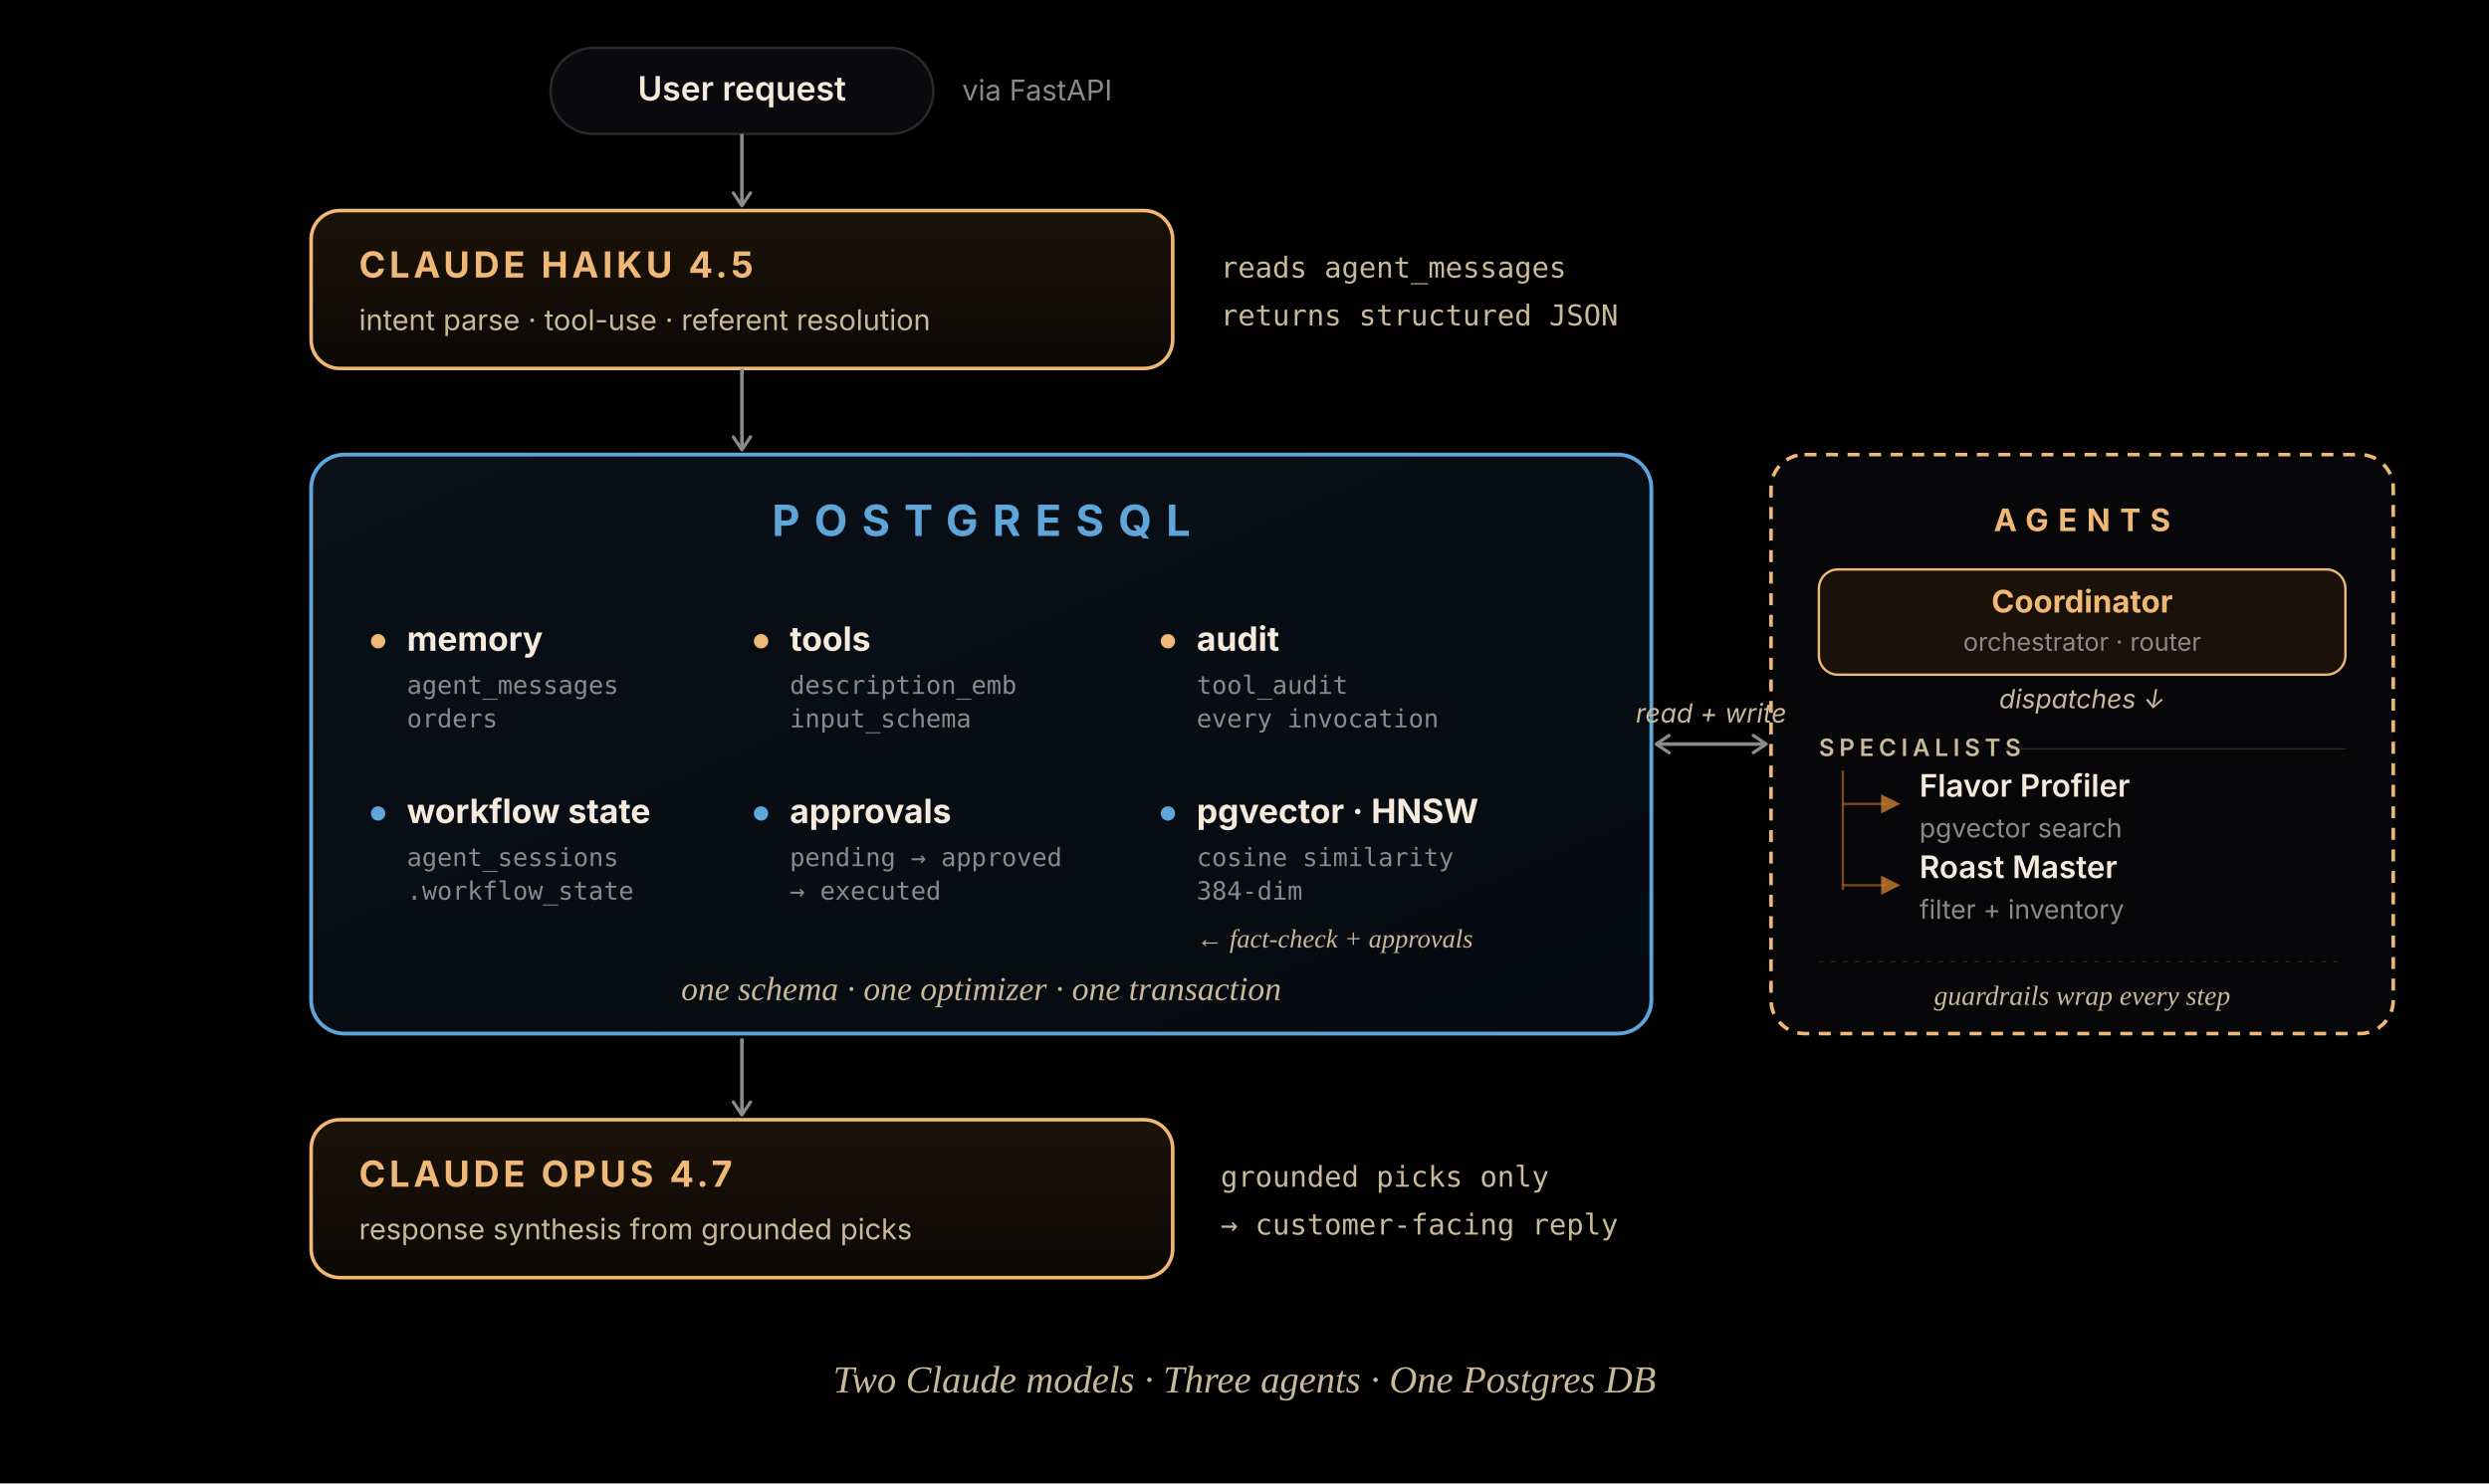
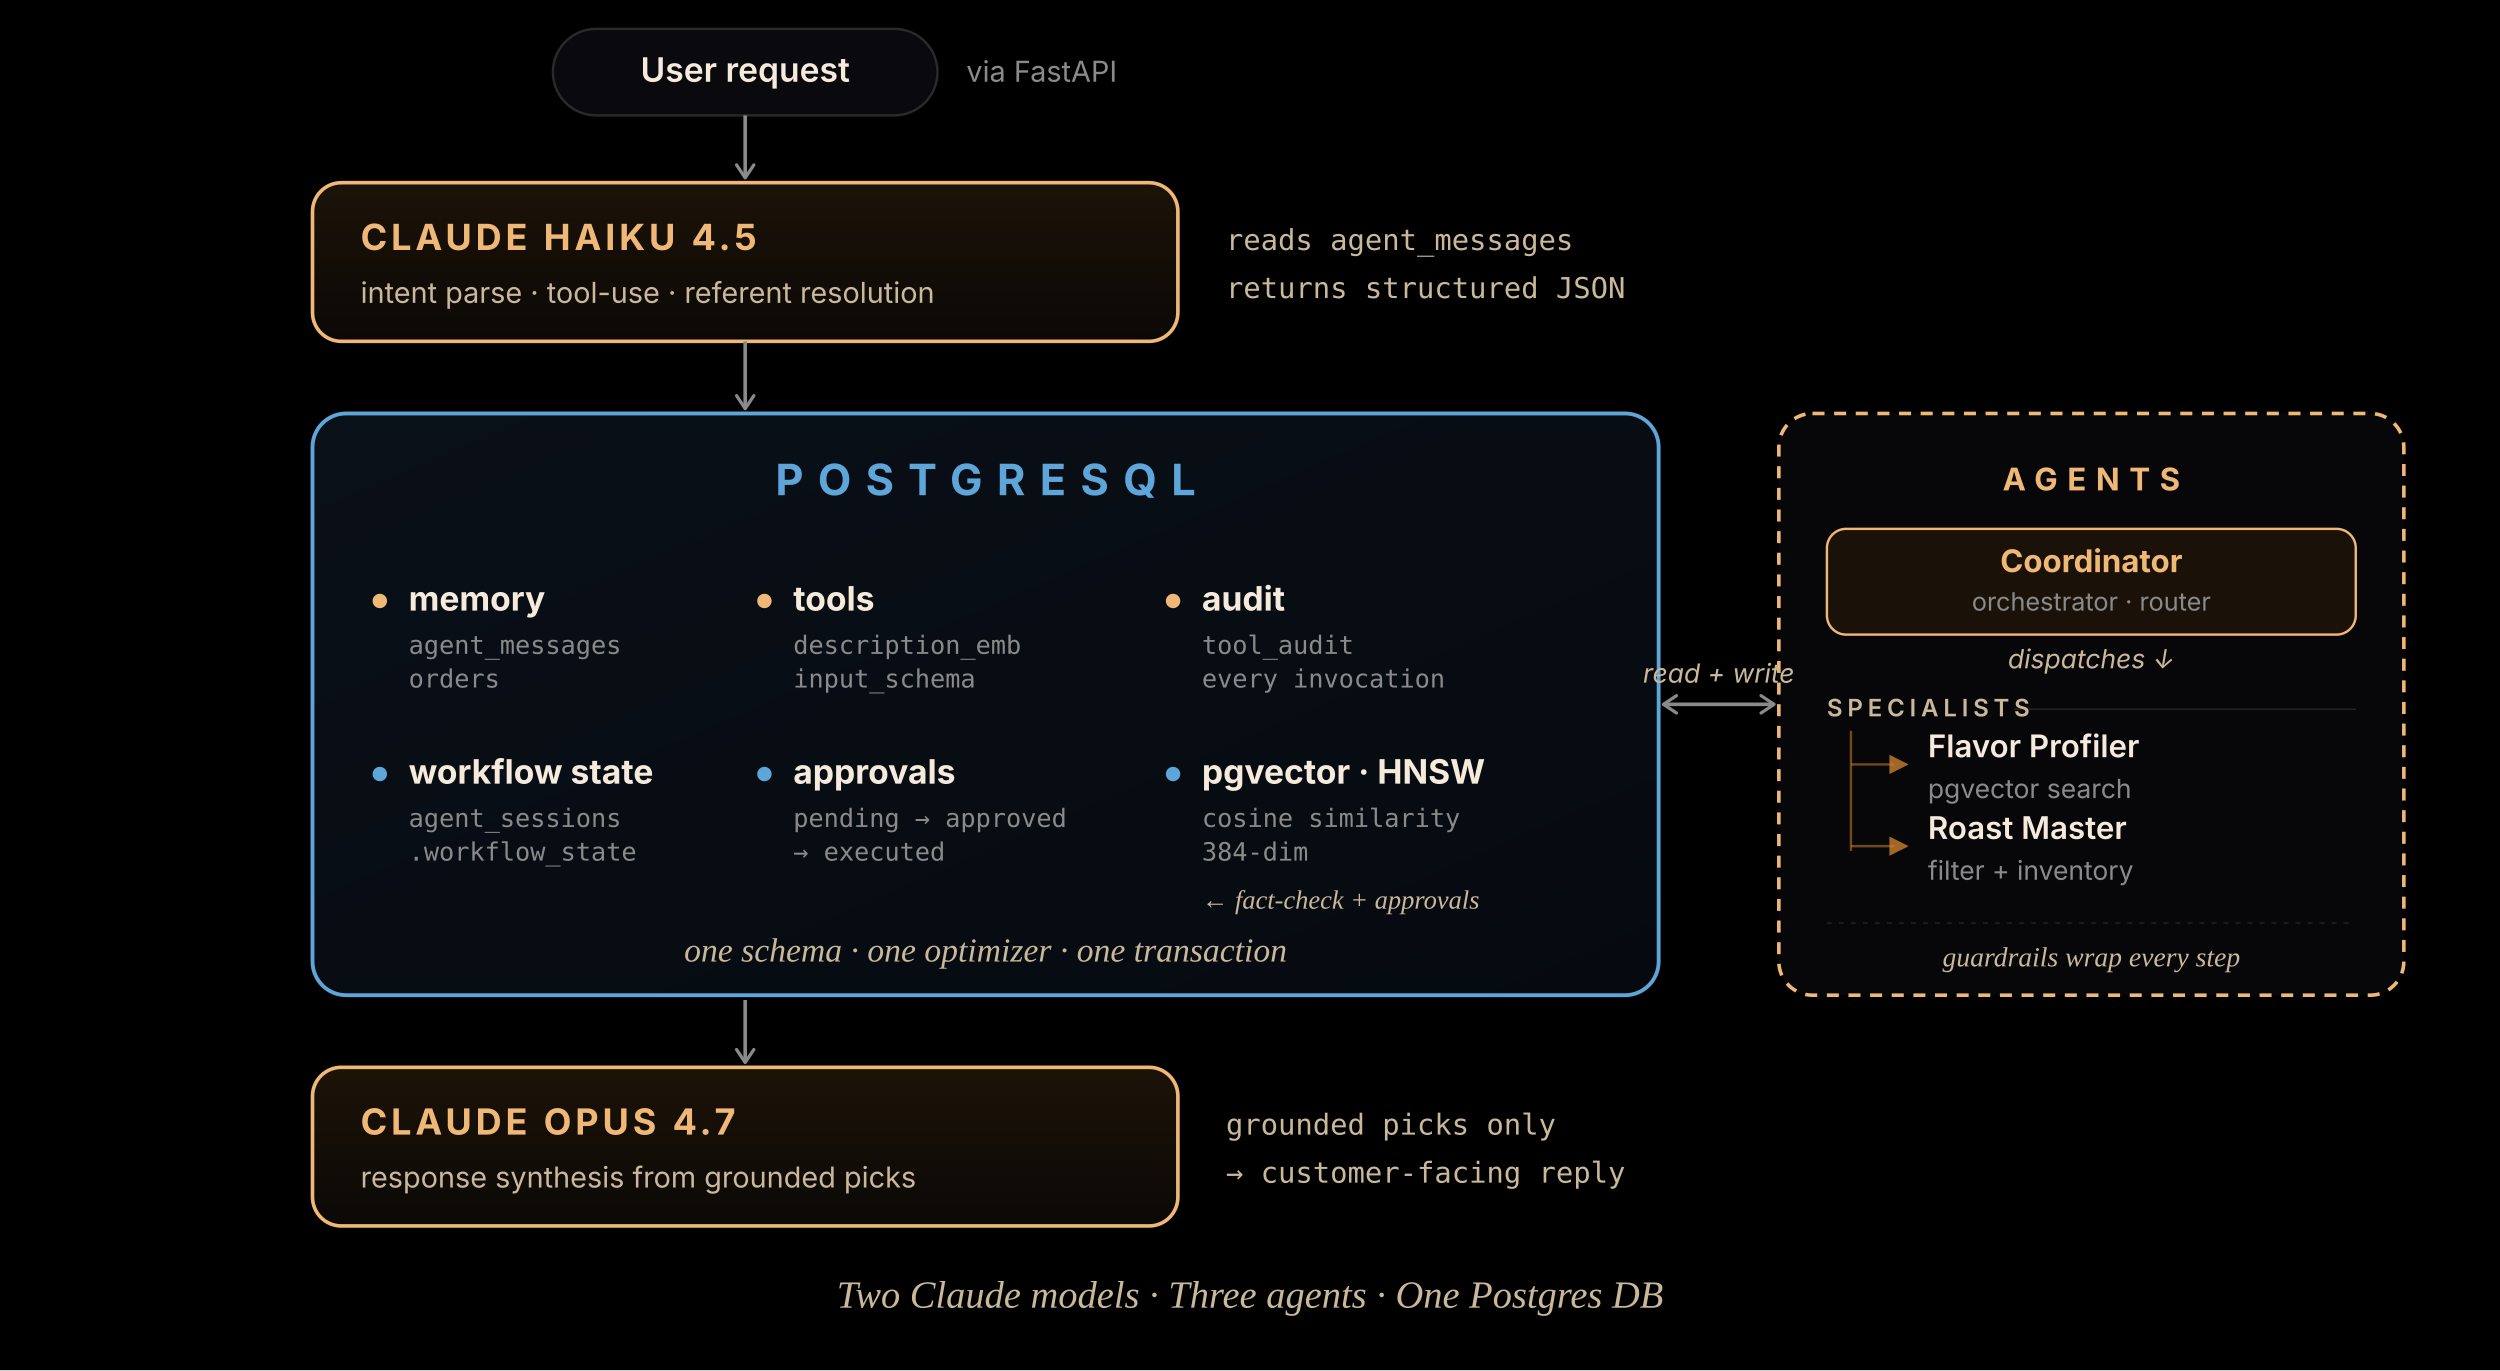
- <svg xmlns="http://www.w3.org/2000/svg" viewBox="0 0 1040 620" role="img" aria-label="Architecture: User request enters via FastAPI, Claude Haiku parses intent, PostgreSQL holds memory and operational state including audit and workflow, the dashed Coordinator column dispatches to Flavor Profiler, Roast Master, and Guardrails, Claude Opus synthesizes a grounded reply returned to the customer.">
+ <svg xmlns="http://www.w3.org/2000/svg" viewBox="0 0 1040 570" role="img" aria-label="Architecture: User request enters via FastAPI, Claude Haiku parses intent, PostgreSQL holds memory and operational state including audit and workflow, the dashed Coordinator column dispatches to Flavor Profiler, Roast Master, and Guardrails, Claude Opus synthesizes a grounded reply returned to the customer.">
  <defs>
    <linearGradient id="llmFill" x1="0%" y1="0%" x2="0%" y2="100%">
      <stop offset="0%" stop-color="#1c1308" />
      <stop offset="100%" stop-color="#0b0806" />
    </linearGradient>
    <linearGradient id="pgFill" x1="0%" y1="0%" x2="100%" y2="100%">
      <stop offset="0%" stop-color="#0a1018" />
      <stop offset="100%" stop-color="#060a10" />
    </linearGradient>
    <marker id="arrow" viewBox="0 0 10 10" refX="8" refY="5" markerWidth="6" markerHeight="6" orient="auto-start-reverse">
      <path d="M2 1 L8 5 L2 9" fill="none" stroke="#8a8a8a" stroke-width="1.5" stroke-linecap="round" stroke-linejoin="round" />
    </marker>
    <marker id="arrow-start" viewBox="0 0 10 10" refX="2" refY="5" markerWidth="6" markerHeight="6" orient="auto">
      <path d="M8 1 L2 5 L8 9" fill="none" stroke="#8a8a8a" stroke-width="1.5" stroke-linecap="round" stroke-linejoin="round" />
    </marker>
  </defs>
-   <rect width="1040" height="620" fill="#000000" />
+   <rect width="1040" height="570" fill="#000000" />
  <g>
-     <rect x="230" y="20" width="160" height="36" rx="18" fill="#0a0a0e" stroke="#2a2a2a" stroke-width="1" />
-     <text x="310" y="42" fill="#f5eadb" font-family="Inter, Helvetica, Arial, sans-serif" font-weight="600" font-size="14" text-anchor="middle">User request</text>
+     <rect x="230" y="12" width="160" height="36" rx="18" fill="#0a0a0e" stroke="#2a2a2a" stroke-width="1" />
+     <text x="310" y="34" fill="#f5eadb" font-family="Inter, Helvetica, Arial, sans-serif" font-weight="600" font-size="14" text-anchor="middle">User request</text>
  </g>
-   <text x="402" y="42" fill="#8a8a8a" font-family="Inter, Helvetica, Arial, sans-serif" font-size="12">via FastAPI</text>
-   <line x1="310" y1="56" x2="310" y2="86" stroke="#8a8a8a" stroke-width="1.5" marker-end="url(#arrow)" />
+   <text x="402" y="34" fill="#8a8a8a" font-family="Inter, Helvetica, Arial, sans-serif" font-size="12">via FastAPI</text>
+   <line x1="310" y1="48" x2="310" y2="74" stroke="#8a8a8a" stroke-width="1.5" marker-end="url(#arrow)" />
  <g>
-     <rect x="130" y="88" width="360" height="66" rx="12" fill="url(#llmFill)" stroke="#f0b877" stroke-width="1.5" />
-     <text x="150" y="116" fill="#f0b877" font-family="Inter, Helvetica, Arial, sans-serif" font-weight="700" font-size="15" letter-spacing="1.6">CLAUDE HAIKU 4.5</text>
-     <text x="150" y="138" fill="#c9b89a" font-family="Inter, Helvetica, Arial, sans-serif" font-size="12">intent parse · tool-use · referent resolution</text>
+     <rect x="130" y="76" width="360" height="66" rx="12" fill="url(#llmFill)" stroke="#f0b877" stroke-width="1.5" />
+     <text x="150" y="104" fill="#f0b877" font-family="Inter, Helvetica, Arial, sans-serif" font-weight="700" font-size="15" letter-spacing="1.6">CLAUDE HAIKU 4.5</text>
+     <text x="150" y="126" fill="#c9b89a" font-family="Inter, Helvetica, Arial, sans-serif" font-size="12">intent parse · tool-use · referent resolution</text>
  </g>
-   <text x="510" y="116" fill="#c9b89a" font-family="Menlo, Consolas, monospace" font-size="12">reads agent_messages</text>
-   <text x="510" y="136" fill="#c9b89a" font-family="Menlo, Consolas, monospace" font-size="12">returns structured JSON</text>
-   <line x1="310" y1="154" x2="310" y2="188" stroke="#8a8a8a" stroke-width="1.5" marker-end="url(#arrow)" />
+   <text x="510" y="104" fill="#c9b89a" font-family="Menlo, Consolas, monospace" font-size="12">reads agent_messages</text>
+   <text x="510" y="124" fill="#c9b89a" font-family="Menlo, Consolas, monospace" font-size="12">returns structured JSON</text>
+   <line x1="310" y1="142" x2="310" y2="170" stroke="#8a8a8a" stroke-width="1.5" marker-end="url(#arrow)" />
  <g>
-     <rect x="130" y="190" width="560" height="242" rx="14" fill="url(#pgFill)" stroke="#5ea5d9" stroke-width="1.6" />
-     <text x="410" y="224" fill="#5ea5d9" font-family="Inter, Helvetica, Arial, sans-serif" font-weight="700" font-size="18" text-anchor="middle" letter-spacing="6">POSTGRESQL</text>
-     <circle cx="158" cy="268" r="3" fill="#f0b877" />
-     <text x="170" y="272" fill="#f5eadb" font-family="Inter, Helvetica, Arial, sans-serif" font-weight="700" font-size="14">memory</text>
-     <text x="170" y="290" fill="#8a8a8a" font-family="Menlo, Consolas, monospace" font-size="10.5">agent_messages</text>
-     <text x="170" y="304" fill="#8a8a8a" font-family="Menlo, Consolas, monospace" font-size="10.5">orders</text>
-     <circle cx="318" cy="268" r="3" fill="#f0b877" />
-     <text x="330" y="272" fill="#f5eadb" font-family="Inter, Helvetica, Arial, sans-serif" font-weight="700" font-size="14">tools</text>
-     <text x="330" y="290" fill="#8a8a8a" font-family="Menlo, Consolas, monospace" font-size="10.5">description_emb</text>
-     <text x="330" y="304" fill="#8a8a8a" font-family="Menlo, Consolas, monospace" font-size="10.5">input_schema</text>
-     <circle cx="488" cy="268" r="3" fill="#f0b877" />
-     <text x="500" y="272" fill="#f5eadb" font-family="Inter, Helvetica, Arial, sans-serif" font-weight="700" font-size="14">audit</text>
-     <text x="500" y="290" fill="#8a8a8a" font-family="Menlo, Consolas, monospace" font-size="10.5">tool_audit</text>
-     <text x="500" y="304" fill="#8a8a8a" font-family="Menlo, Consolas, monospace" font-size="10.5">every invocation</text>
-     <circle cx="158" cy="340" r="3" fill="#5ea5d9" />
-     <text x="170" y="344" fill="#f5eadb" font-family="Inter, Helvetica, Arial, sans-serif" font-weight="700" font-size="14">workflow state</text>
-     <text x="170" y="362" fill="#8a8a8a" font-family="Menlo, Consolas, monospace" font-size="10.5">agent_sessions</text>
-     <text x="170" y="376" fill="#8a8a8a" font-family="Menlo, Consolas, monospace" font-size="10.5">.workflow_state</text>
-     <circle cx="318" cy="340" r="3" fill="#5ea5d9" />
-     <text x="330" y="344" fill="#f5eadb" font-family="Inter, Helvetica, Arial, sans-serif" font-weight="700" font-size="14">approvals</text>
-     <text x="330" y="362" fill="#8a8a8a" font-family="Menlo, Consolas, monospace" font-size="10.5">pending → approved</text>
-     <text x="330" y="376" fill="#8a8a8a" font-family="Menlo, Consolas, monospace" font-size="10.5">→ executed</text>
-     <circle cx="488" cy="340" r="3" fill="#5ea5d9" />
-     <text x="500" y="344" fill="#f5eadb" font-family="Inter, Helvetica, Arial, sans-serif" font-weight="700" font-size="14">pgvector · HNSW</text>
-     <text x="500" y="362" fill="#8a8a8a" font-family="Menlo, Consolas, monospace" font-size="10.5">cosine similarity</text>
-     <text x="500" y="376" fill="#8a8a8a" font-family="Menlo, Consolas, monospace" font-size="10.5">384-dim</text>
-     <text x="500" y="396" fill="#c9b89a" font-family="Georgia, 'Times New Roman', serif" font-style="italic" font-size="11">← fact-check + approvals</text>
-     <text x="410" y="418" fill="#c9b89a" font-family="Georgia, 'Times New Roman', serif" font-style="italic" font-size="14" text-anchor="middle">one schema · one optimizer · one transaction</text>
+     <rect x="130" y="172" width="560" height="242" rx="14" fill="url(#pgFill)" stroke="#5ea5d9" stroke-width="1.6" />
+     <text x="410" y="206" fill="#5ea5d9" font-family="Inter, Helvetica, Arial, sans-serif" font-weight="700" font-size="18" text-anchor="middle" letter-spacing="6">POSTGRESQL</text>
+     <circle cx="158" cy="250" r="3" fill="#f0b877" />
+     <text x="170" y="254" fill="#f5eadb" font-family="Inter, Helvetica, Arial, sans-serif" font-weight="700" font-size="14">memory</text>
+     <text x="170" y="272" fill="#8a8a8a" font-family="Menlo, Consolas, monospace" font-size="10.5">agent_messages</text>
+     <text x="170" y="286" fill="#8a8a8a" font-family="Menlo, Consolas, monospace" font-size="10.5">orders</text>
+     <circle cx="318" cy="250" r="3" fill="#f0b877" />
+     <text x="330" y="254" fill="#f5eadb" font-family="Inter, Helvetica, Arial, sans-serif" font-weight="700" font-size="14">tools</text>
+     <text x="330" y="272" fill="#8a8a8a" font-family="Menlo, Consolas, monospace" font-size="10.5">description_emb</text>
+     <text x="330" y="286" fill="#8a8a8a" font-family="Menlo, Consolas, monospace" font-size="10.5">input_schema</text>
+     <circle cx="488" cy="250" r="3" fill="#f0b877" />
+     <text x="500" y="254" fill="#f5eadb" font-family="Inter, Helvetica, Arial, sans-serif" font-weight="700" font-size="14">audit</text>
+     <text x="500" y="272" fill="#8a8a8a" font-family="Menlo, Consolas, monospace" font-size="10.5">tool_audit</text>
+     <text x="500" y="286" fill="#8a8a8a" font-family="Menlo, Consolas, monospace" font-size="10.5">every invocation</text>
+     <circle cx="158" cy="322" r="3" fill="#5ea5d9" />
+     <text x="170" y="326" fill="#f5eadb" font-family="Inter, Helvetica, Arial, sans-serif" font-weight="700" font-size="14">workflow state</text>
+     <text x="170" y="344" fill="#8a8a8a" font-family="Menlo, Consolas, monospace" font-size="10.5">agent_sessions</text>
+     <text x="170" y="358" fill="#8a8a8a" font-family="Menlo, Consolas, monospace" font-size="10.5">.workflow_state</text>
+     <circle cx="318" cy="322" r="3" fill="#5ea5d9" />
+     <text x="330" y="326" fill="#f5eadb" font-family="Inter, Helvetica, Arial, sans-serif" font-weight="700" font-size="14">approvals</text>
+     <text x="330" y="344" fill="#8a8a8a" font-family="Menlo, Consolas, monospace" font-size="10.5">pending → approved</text>
+     <text x="330" y="358" fill="#8a8a8a" font-family="Menlo, Consolas, monospace" font-size="10.5">→ executed</text>
+     <circle cx="488" cy="322" r="3" fill="#5ea5d9" />
+     <text x="500" y="326" fill="#f5eadb" font-family="Inter, Helvetica, Arial, sans-serif" font-weight="700" font-size="14">pgvector · HNSW</text>
+     <text x="500" y="344" fill="#8a8a8a" font-family="Menlo, Consolas, monospace" font-size="10.5">cosine similarity</text>
+     <text x="500" y="358" fill="#8a8a8a" font-family="Menlo, Consolas, monospace" font-size="10.5">384-dim</text>
+     <text x="500" y="378" fill="#c9b89a" font-family="Georgia, 'Times New Roman', serif" font-style="italic" font-size="11">← fact-check + approvals</text>
+     <text x="410" y="400" fill="#c9b89a" font-family="Georgia, 'Times New Roman', serif" font-style="italic" font-size="14" text-anchor="middle">one schema · one optimizer · one transaction</text>
  </g>
  <g>
-     <rect x="740" y="190" width="260" height="242" rx="14" fill="#07070a" stroke="#f0b877" stroke-width="1.5" stroke-dasharray="5 4" />
-     <text x="870" y="222" fill="#f0b877" font-family="Inter, Helvetica, Arial, sans-serif" font-weight="700" font-size="13" text-anchor="middle" letter-spacing="4">AGENTS</text>
-     <rect x="760" y="238" width="220" height="44" rx="8" fill="#1a1208" stroke="#f0b877" stroke-width="1" />
-     <text x="870" y="256" fill="#f0b877" font-family="Inter, Helvetica, Arial, sans-serif" font-weight="700" font-size="13" text-anchor="middle">Coordinator</text>
-     <text x="870" y="272" fill="#8a8a8a" font-family="Inter, Helvetica, Arial, sans-serif" font-size="10.5" text-anchor="middle">orchestrator · router</text>
-     <text x="870" y="296" fill="#c9b89a" font-family="Inter, Helvetica, Arial, sans-serif" font-style="italic" font-size="11" text-anchor="middle">dispatches ↓</text>
-     <text x="760" y="316" fill="#c9b89a" font-family="Inter, Helvetica, Arial, sans-serif" font-weight="600" font-size="10" letter-spacing="2">SPECIALISTS</text>
-     <line x1="838" y1="313" x2="980" y2="313" stroke="#c9b89a" stroke-width="0.5" opacity="0.2" />
-     <line x1="770" y1="322" x2="770" y2="372" stroke="#c97f2a" stroke-width="1" opacity="0.55" />
-     <line x1="770" y1="336" x2="788" y2="336" stroke="#c97f2a" stroke-width="1" opacity="0.55" />
-     <polygon points="786,332 794,336 786,340" fill="#c97f2a" opacity="0.8" />
-     <text x="802" y="333" fill="#f5eadb" font-family="Inter, Helvetica, Arial, sans-serif" font-weight="600" font-size="13">Flavor Profiler</text>
-     <text x="802" y="350" fill="#8a8a8a" font-family="Inter, Helvetica, Arial, sans-serif" font-size="11">pgvector search</text>
-     <line x1="770" y1="370" x2="788" y2="370" stroke="#c97f2a" stroke-width="1" opacity="0.55" />
-     <polygon points="786,366 794,370 786,374" fill="#c97f2a" opacity="0.8" />
-     <text x="802" y="367" fill="#f5eadb" font-family="Inter, Helvetica, Arial, sans-serif" font-weight="600" font-size="13">Roast Master</text>
-     <text x="802" y="384" fill="#8a8a8a" font-family="Inter, Helvetica, Arial, sans-serif" font-size="11">filter + inventory</text>
-     <line x1="760" y1="402" x2="980" y2="402" stroke="#c9b89a" stroke-width="0.5" opacity="0.18" stroke-dasharray="2 3" />
-     <text x="870" y="420" fill="#c9b89a" font-family="Georgia, 'Times New Roman', serif" font-style="italic" font-size="11.5" text-anchor="middle">guardrails wrap every step</text>
+     <rect x="740" y="172" width="260" height="242" rx="14" fill="#07070a" stroke="#f0b877" stroke-width="1.5" stroke-dasharray="5 4" />
+     <text x="870" y="204" fill="#f0b877" font-family="Inter, Helvetica, Arial, sans-serif" font-weight="700" font-size="13" text-anchor="middle" letter-spacing="4">AGENTS</text>
+     <rect x="760" y="220" width="220" height="44" rx="8" fill="#1a1208" stroke="#f0b877" stroke-width="1" />
+     <text x="870" y="238" fill="#f0b877" font-family="Inter, Helvetica, Arial, sans-serif" font-weight="700" font-size="13" text-anchor="middle">Coordinator</text>
+     <text x="870" y="254" fill="#8a8a8a" font-family="Inter, Helvetica, Arial, sans-serif" font-size="10.5" text-anchor="middle">orchestrator · router</text>
+     <text x="870" y="278" fill="#c9b89a" font-family="Inter, Helvetica, Arial, sans-serif" font-style="italic" font-size="11" text-anchor="middle">dispatches ↓</text>
+     <text x="760" y="298" fill="#c9b89a" font-family="Inter, Helvetica, Arial, sans-serif" font-weight="600" font-size="10" letter-spacing="2">SPECIALISTS</text>
+     <line x1="838" y1="295" x2="980" y2="295" stroke="#c9b89a" stroke-width="0.5" opacity="0.2" />
+     <line x1="770" y1="304" x2="770" y2="354" stroke="#c97f2a" stroke-width="1" opacity="0.55" />
+     <line x1="770" y1="318" x2="788" y2="318" stroke="#c97f2a" stroke-width="1" opacity="0.55" />
+     <polygon points="786,314 794,318 786,322" fill="#c97f2a" opacity="0.8" />
+     <text x="802" y="315" fill="#f5eadb" font-family="Inter, Helvetica, Arial, sans-serif" font-weight="600" font-size="13">Flavor Profiler</text>
+     <text x="802" y="332" fill="#8a8a8a" font-family="Inter, Helvetica, Arial, sans-serif" font-size="11">pgvector search</text>
+     <line x1="770" y1="352" x2="788" y2="352" stroke="#c97f2a" stroke-width="1" opacity="0.55" />
+     <polygon points="786,348 794,352 786,356" fill="#c97f2a" opacity="0.8" />
+     <text x="802" y="349" fill="#f5eadb" font-family="Inter, Helvetica, Arial, sans-serif" font-weight="600" font-size="13">Roast Master</text>
+     <text x="802" y="366" fill="#8a8a8a" font-family="Inter, Helvetica, Arial, sans-serif" font-size="11">filter + inventory</text>
+     <line x1="760" y1="384" x2="980" y2="384" stroke="#c9b89a" stroke-width="0.5" opacity="0.18" stroke-dasharray="2 3" />
+     <text x="870" y="402" fill="#c9b89a" font-family="Georgia, 'Times New Roman', serif" font-style="italic" font-size="11.5" text-anchor="middle">guardrails wrap every step</text>
  </g>
-   <line x1="692" y1="311" x2="738" y2="311" stroke="#8a8a8a" stroke-width="1.5" marker-start="url(#arrow-start)" marker-end="url(#arrow)" />
-   <text x="715" y="302" fill="#c9b89a" font-family="Inter, Helvetica, Arial, sans-serif" font-style="italic" font-size="11" text-anchor="middle">read + write</text>
-   <line x1="310" y1="434" x2="310" y2="466" stroke="#8a8a8a" stroke-width="1.5" marker-end="url(#arrow)" />
+   <line x1="692" y1="293" x2="738" y2="293" stroke="#8a8a8a" stroke-width="1.5" marker-start="url(#arrow-start)" marker-end="url(#arrow)" />
+   <text x="715" y="284" fill="#c9b89a" font-family="Inter, Helvetica, Arial, sans-serif" font-style="italic" font-size="11" text-anchor="middle">read + write</text>
+   <line x1="310" y1="416" x2="310" y2="442" stroke="#8a8a8a" stroke-width="1.5" marker-end="url(#arrow)" />
  <g>
-     <rect x="130" y="468" width="360" height="66" rx="12" fill="url(#llmFill)" stroke="#f0b877" stroke-width="1.5" />
-     <text x="150" y="496" fill="#f0b877" font-family="Inter, Helvetica, Arial, sans-serif" font-weight="700" font-size="15" letter-spacing="1.6">CLAUDE OPUS 4.7</text>
-     <text x="150" y="518" fill="#c9b89a" font-family="Inter, Helvetica, Arial, sans-serif" font-size="12">response synthesis from grounded picks</text>
+     <rect x="130" y="444" width="360" height="66" rx="12" fill="url(#llmFill)" stroke="#f0b877" stroke-width="1.5" />
+     <text x="150" y="472" fill="#f0b877" font-family="Inter, Helvetica, Arial, sans-serif" font-weight="700" font-size="15" letter-spacing="1.6">CLAUDE OPUS 4.7</text>
+     <text x="150" y="494" fill="#c9b89a" font-family="Inter, Helvetica, Arial, sans-serif" font-size="12">response synthesis from grounded picks</text>
  </g>
-   <text x="510" y="496" fill="#c9b89a" font-family="Menlo, Consolas, monospace" font-size="12">grounded picks only</text>
-   <text x="510" y="516" fill="#c9b89a" font-family="Menlo, Consolas, monospace" font-size="12">→ customer-facing reply</text>
-   <text x="520" y="582" fill="#c9b89a" font-family="Georgia, 'Times New Roman', serif" font-style="italic" font-size="16" text-anchor="middle">Two Claude models · Three agents · One Postgres DB</text>
+   <text x="510" y="472" fill="#c9b89a" font-family="Menlo, Consolas, monospace" font-size="12">grounded picks only</text>
+   <text x="510" y="492" fill="#c9b89a" font-family="Menlo, Consolas, monospace" font-size="12">→ customer-facing reply</text>
+   <text x="520" y="544" fill="#c9b89a" font-family="Georgia, 'Times New Roman', serif" font-style="italic" font-size="16" text-anchor="middle">Two Claude models · Three agents · One Postgres DB</text>
</svg>
